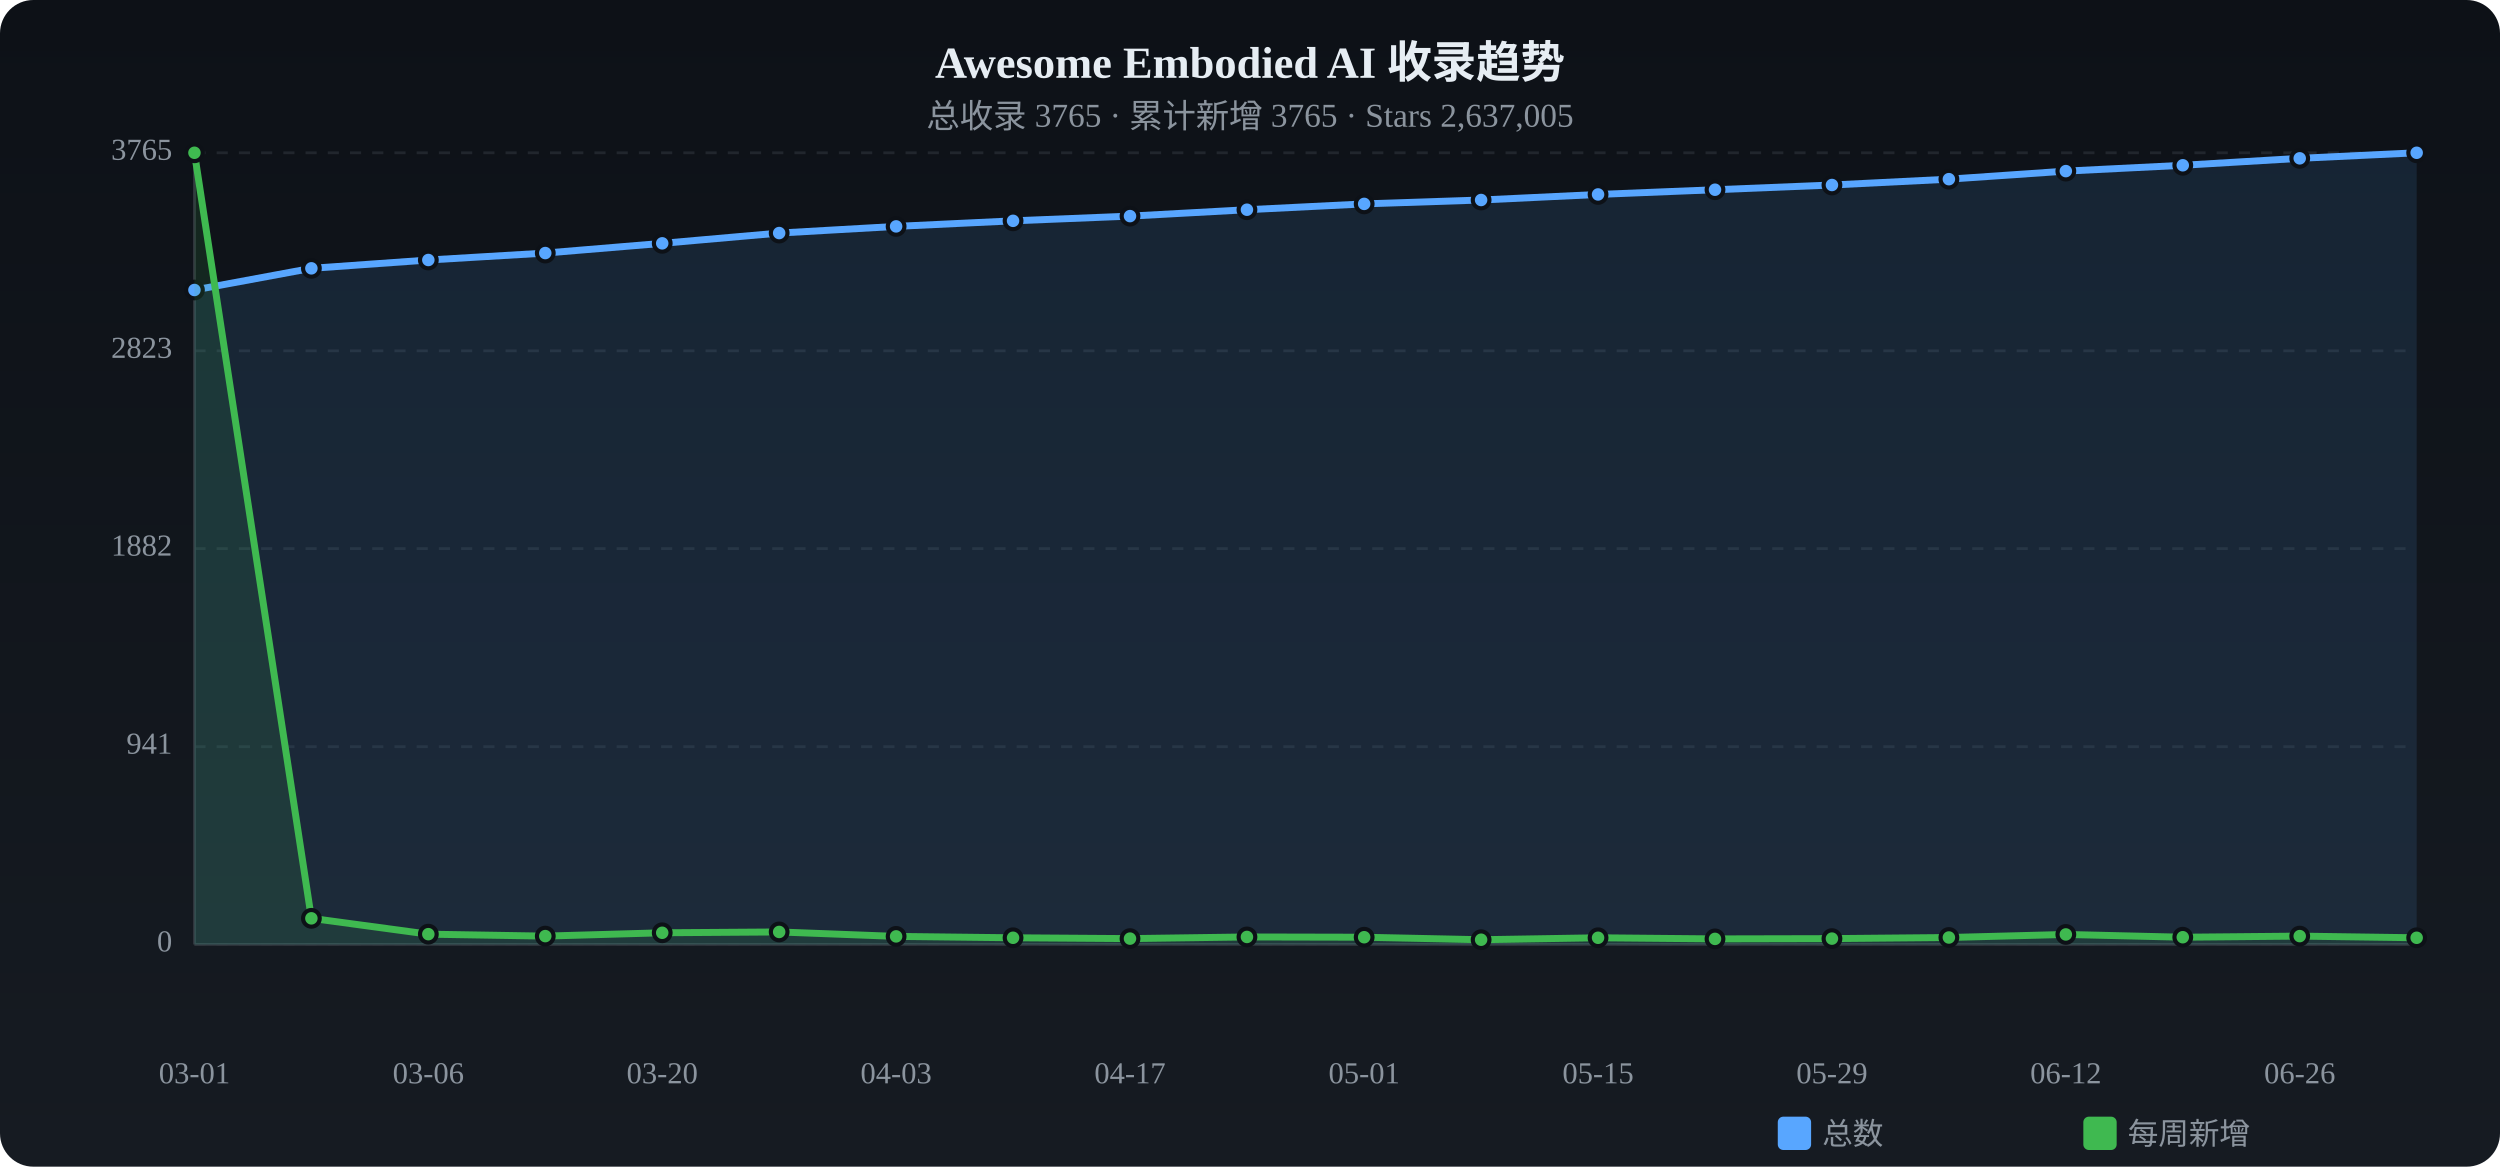
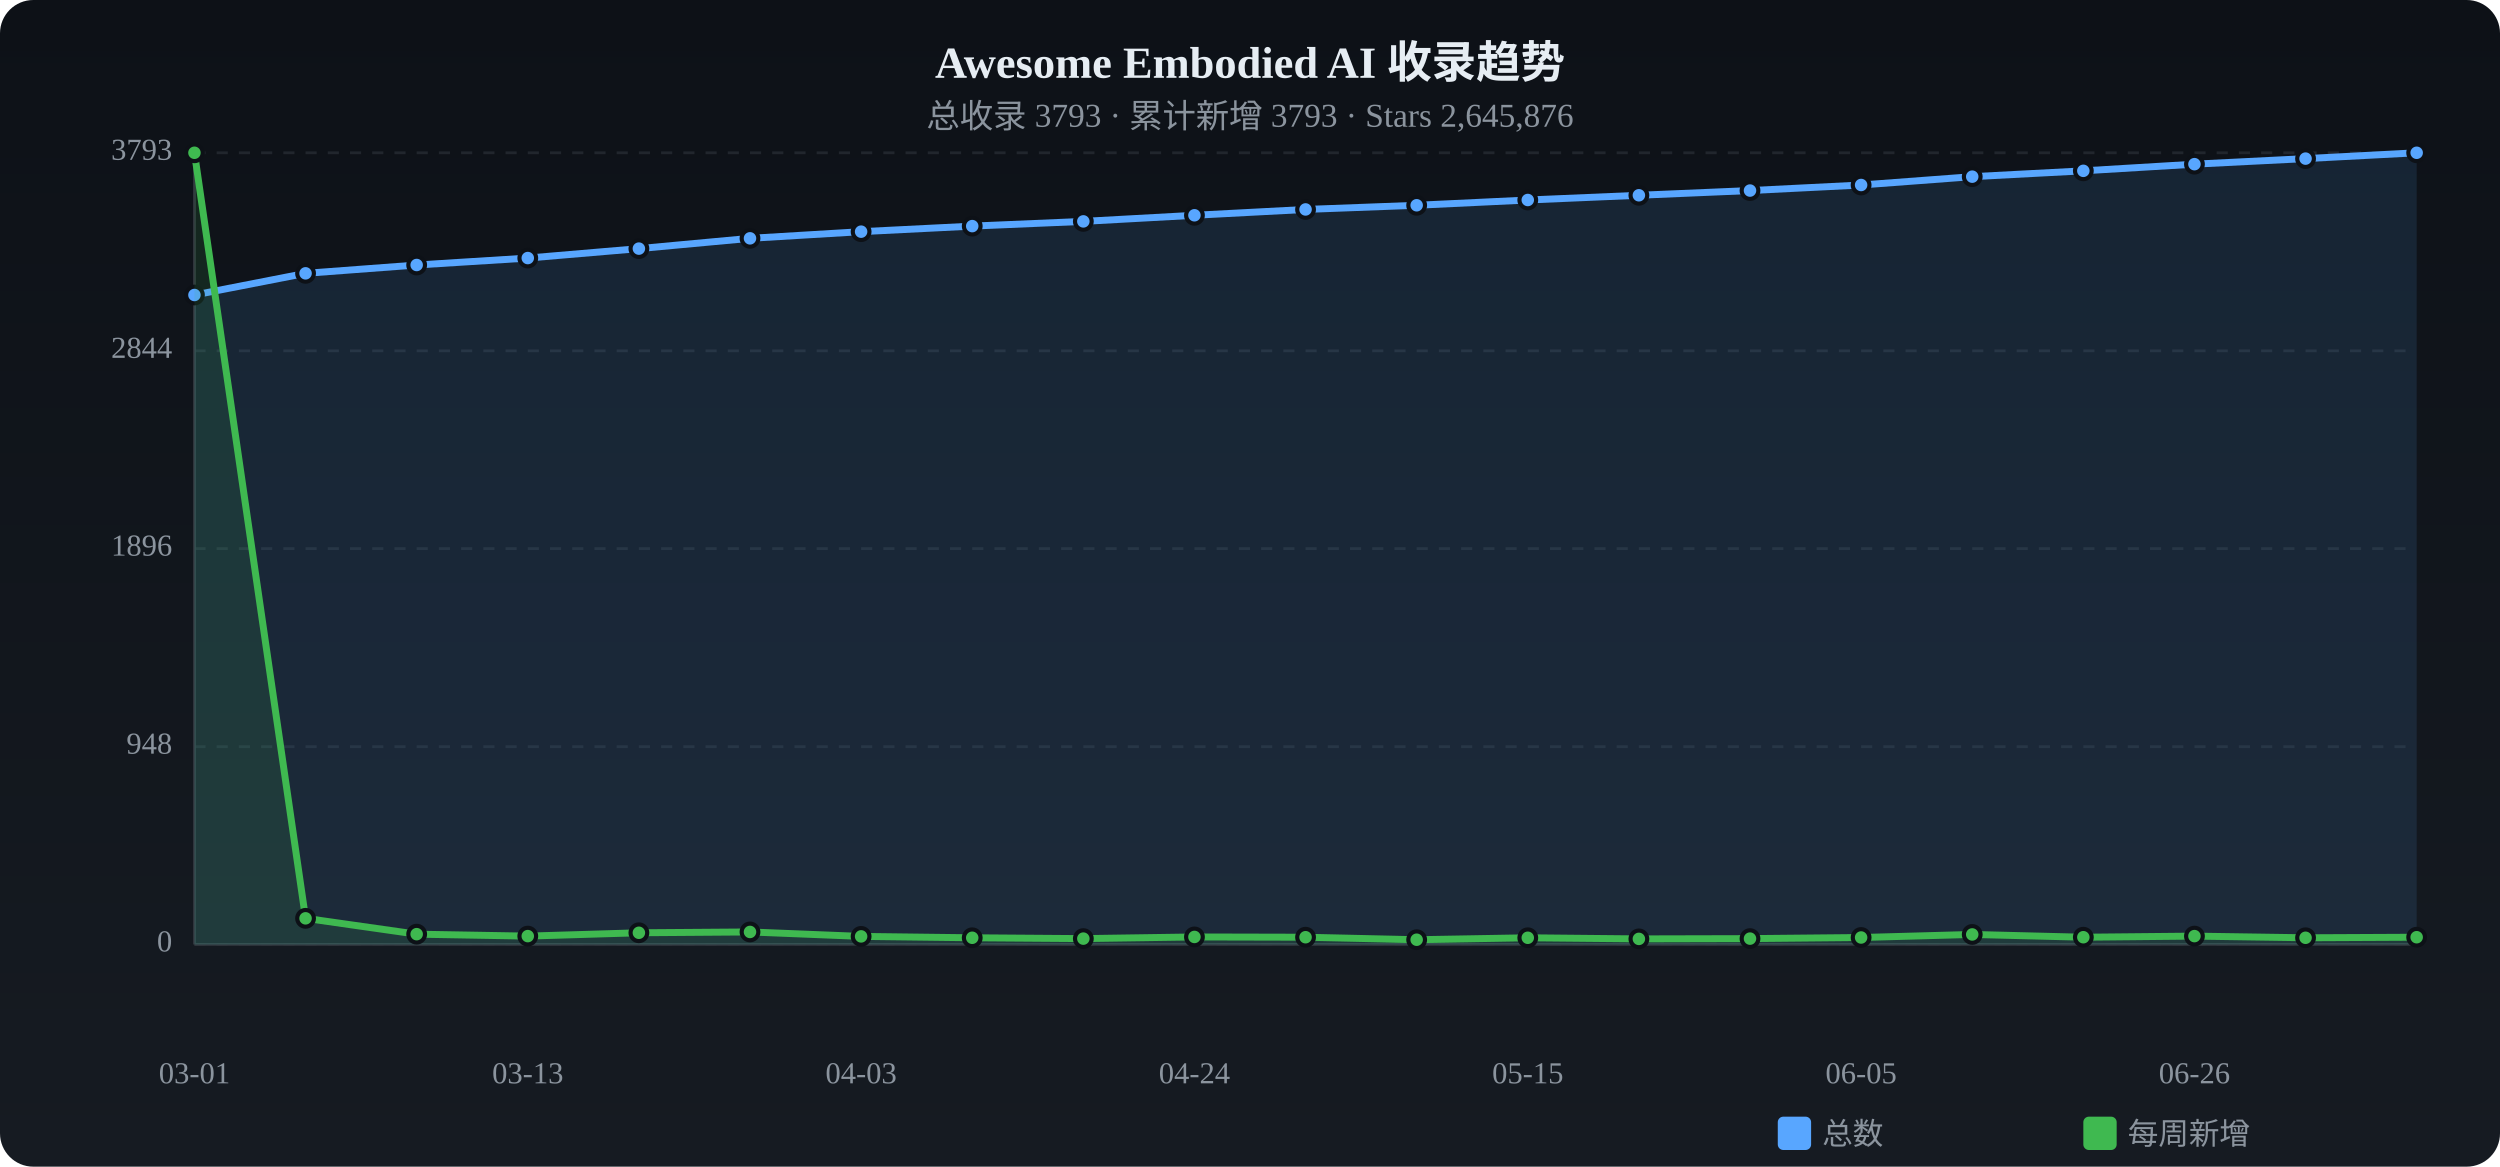
<svg xmlns="http://www.w3.org/2000/svg" viewBox="0 0 900 420" width="900" height="420">
  <defs>
    <linearGradient id="tbg" x1="0%" y1="0%" x2="0%" y2="100%">
      <stop offset="0%" stop-color="#0d1117" />
      <stop offset="100%" stop-color="#161b22" />
    </linearGradient>
  </defs>
  <rect width="900" height="420" rx="12" fill="url(#tbg)" />
  <text x="450.0" y="28" text-anchor="middle" fill="#e6edf3" font-size="16" font-weight="bold">Awesome Embodied AI 收录趋势</text>
-   <text x="450.0" y="46" text-anchor="middle" fill="#8b949e" font-size="12">总收录 3765 · 累计新增 3765 · Stars 2,637,005</text>
+   <text x="450.0" y="46" text-anchor="middle" fill="#8b949e" font-size="12">总收录 3793 · 累计新增 3793 · Stars 2,645,876</text>
  <text x="62" y="340.0" text-anchor="end" fill="#8b949e" font-size="11" dominant-baseline="middle">0</text>
  <line x1="70" y1="340.0" x2="870" y2="340.0" stroke="#21262d" stroke-dasharray="4 4" />
-   <text x="62" y="268.8" text-anchor="end" fill="#8b949e" font-size="11" dominant-baseline="middle">941</text>
+   <text x="62" y="268.8" text-anchor="end" fill="#8b949e" font-size="11" dominant-baseline="middle">948</text>
  <line x1="70" y1="268.8" x2="870" y2="268.8" stroke="#21262d" stroke-dasharray="4 4" />
-   <text x="62" y="197.5" text-anchor="end" fill="#8b949e" font-size="11" dominant-baseline="middle">1882</text>
+   <text x="62" y="197.5" text-anchor="end" fill="#8b949e" font-size="11" dominant-baseline="middle">1896</text>
  <line x1="70" y1="197.5" x2="870" y2="197.5" stroke="#21262d" stroke-dasharray="4 4" />
-   <text x="62" y="126.3" text-anchor="end" fill="#8b949e" font-size="11" dominant-baseline="middle">2823</text>
+   <text x="62" y="126.3" text-anchor="end" fill="#8b949e" font-size="11" dominant-baseline="middle">2844</text>
  <line x1="70" y1="126.3" x2="870" y2="126.3" stroke="#21262d" stroke-dasharray="4 4" />
-   <text x="62" y="55.0" text-anchor="end" fill="#8b949e" font-size="11" dominant-baseline="middle">3765</text>
+   <text x="62" y="55.0" text-anchor="end" fill="#8b949e" font-size="11" dominant-baseline="middle">3793</text>
  <line x1="70" y1="55.0" x2="870" y2="55.0" stroke="#21262d" stroke-dasharray="4 4" />
  <line x1="70" y1="55" x2="70" y2="340" stroke="#30363d" />
  <line x1="70" y1="340" x2="870" y2="340" stroke="#30363d" />
-   <path d="M70.0,104.4 L112.1,96.6 L154.2,93.6 L196.3,91.1 L238.4,87.6 L280.5,83.9 L322.6,81.5 L364.7,79.5 L406.8,77.8 L448.9,75.5 L491.1,73.4 L533.2,72.0 L575.3,70.0 L617.4,68.3 L659.5,66.6 L701.6,64.5 L743.7,61.6 L785.8,59.5 L827.9,57.0 L870.0,55.0 L870.0,340 L70.0,340 Z" fill="#58a6ff" opacity="0.12" />
-   <polyline points="70.0,104.4 112.1,96.6 154.2,93.6 196.3,91.1 238.4,87.6 280.5,83.9 322.6,81.5 364.7,79.5 406.8,77.8 448.9,75.5 491.1,73.4 533.2,72.0 575.3,70.0 617.4,68.3 659.5,66.6 701.6,64.5 743.7,61.6 785.8,59.5 827.9,57.0 870.0,55.0" fill="none" stroke="#58a6ff" stroke-width="2.5" stroke-linecap="round" stroke-linejoin="round" />
-   <circle cx="70.0" cy="104.4" r="3" fill="#58a6ff" stroke="#0d1117" stroke-width="1.5" />
-   <circle cx="112.1" cy="96.6" r="3" fill="#58a6ff" stroke="#0d1117" stroke-width="1.5" />
-   <circle cx="154.2" cy="93.6" r="3" fill="#58a6ff" stroke="#0d1117" stroke-width="1.5" />
-   <circle cx="196.3" cy="91.1" r="3" fill="#58a6ff" stroke="#0d1117" stroke-width="1.5" />
-   <circle cx="238.4" cy="87.6" r="3" fill="#58a6ff" stroke="#0d1117" stroke-width="1.5" />
-   <circle cx="280.5" cy="83.9" r="3" fill="#58a6ff" stroke="#0d1117" stroke-width="1.5" />
-   <circle cx="322.6" cy="81.5" r="3" fill="#58a6ff" stroke="#0d1117" stroke-width="1.5" />
-   <circle cx="364.7" cy="79.5" r="3" fill="#58a6ff" stroke="#0d1117" stroke-width="1.5" />
-   <circle cx="406.8" cy="77.8" r="3" fill="#58a6ff" stroke="#0d1117" stroke-width="1.5" />
-   <circle cx="448.9" cy="75.5" r="3" fill="#58a6ff" stroke="#0d1117" stroke-width="1.5" />
-   <circle cx="491.1" cy="73.4" r="3" fill="#58a6ff" stroke="#0d1117" stroke-width="1.5" />
-   <circle cx="533.2" cy="72.0" r="3" fill="#58a6ff" stroke="#0d1117" stroke-width="1.5" />
-   <circle cx="575.3" cy="70.0" r="3" fill="#58a6ff" stroke="#0d1117" stroke-width="1.5" />
-   <circle cx="617.4" cy="68.3" r="3" fill="#58a6ff" stroke="#0d1117" stroke-width="1.5" />
-   <circle cx="659.5" cy="66.6" r="3" fill="#58a6ff" stroke="#0d1117" stroke-width="1.5" />
-   <circle cx="701.6" cy="64.5" r="3" fill="#58a6ff" stroke="#0d1117" stroke-width="1.5" />
-   <circle cx="743.7" cy="61.6" r="3" fill="#58a6ff" stroke="#0d1117" stroke-width="1.5" />
-   <circle cx="785.8" cy="59.5" r="3" fill="#58a6ff" stroke="#0d1117" stroke-width="1.5" />
-   <circle cx="827.9" cy="57.0" r="3" fill="#58a6ff" stroke="#0d1117" stroke-width="1.5" />
+   <path d="M70.0,106.2 L110.0,98.4 L150.0,95.4 L190.0,92.9 L230.0,89.5 L270.0,85.8 L310.0,83.4 L350.0,81.4 L390.0,79.7 L430.0,77.5 L470.0,75.4 L510.0,73.9 L550.0,72.0 L590.0,70.3 L630.0,68.6 L670.0,66.6 L710.0,63.6 L750.0,61.5 L790.0,59.1 L830.0,57.1 L870.0,55.0 L870.0,340 L70.0,340 Z" fill="#58a6ff" opacity="0.12" />
+   <polyline points="70.0,106.2 110.0,98.4 150.0,95.4 190.0,92.9 230.0,89.5 270.0,85.8 310.0,83.4 350.0,81.4 390.0,79.7 430.0,77.5 470.0,75.4 510.0,73.9 550.0,72.0 590.0,70.3 630.0,68.6 670.0,66.6 710.0,63.6 750.0,61.5 790.0,59.1 830.0,57.1 870.0,55.0" fill="none" stroke="#58a6ff" stroke-width="2.5" stroke-linecap="round" stroke-linejoin="round" />
+   <circle cx="70.0" cy="106.2" r="3" fill="#58a6ff" stroke="#0d1117" stroke-width="1.5" />
+   <circle cx="110.0" cy="98.4" r="3" fill="#58a6ff" stroke="#0d1117" stroke-width="1.5" />
+   <circle cx="150.0" cy="95.4" r="3" fill="#58a6ff" stroke="#0d1117" stroke-width="1.5" />
+   <circle cx="190.0" cy="92.9" r="3" fill="#58a6ff" stroke="#0d1117" stroke-width="1.5" />
+   <circle cx="230.0" cy="89.5" r="3" fill="#58a6ff" stroke="#0d1117" stroke-width="1.5" />
+   <circle cx="270.0" cy="85.8" r="3" fill="#58a6ff" stroke="#0d1117" stroke-width="1.5" />
+   <circle cx="310.0" cy="83.4" r="3" fill="#58a6ff" stroke="#0d1117" stroke-width="1.5" />
+   <circle cx="350.0" cy="81.4" r="3" fill="#58a6ff" stroke="#0d1117" stroke-width="1.5" />
+   <circle cx="390.0" cy="79.7" r="3" fill="#58a6ff" stroke="#0d1117" stroke-width="1.5" />
+   <circle cx="430.0" cy="77.5" r="3" fill="#58a6ff" stroke="#0d1117" stroke-width="1.5" />
+   <circle cx="470.0" cy="75.4" r="3" fill="#58a6ff" stroke="#0d1117" stroke-width="1.5" />
+   <circle cx="510.0" cy="73.9" r="3" fill="#58a6ff" stroke="#0d1117" stroke-width="1.5" />
+   <circle cx="550.0" cy="72.0" r="3" fill="#58a6ff" stroke="#0d1117" stroke-width="1.5" />
+   <circle cx="590.0" cy="70.3" r="3" fill="#58a6ff" stroke="#0d1117" stroke-width="1.5" />
+   <circle cx="630.0" cy="68.6" r="3" fill="#58a6ff" stroke="#0d1117" stroke-width="1.5" />
+   <circle cx="670.0" cy="66.6" r="3" fill="#58a6ff" stroke="#0d1117" stroke-width="1.5" />
+   <circle cx="710.0" cy="63.6" r="3" fill="#58a6ff" stroke="#0d1117" stroke-width="1.5" />
+   <circle cx="750.0" cy="61.5" r="3" fill="#58a6ff" stroke="#0d1117" stroke-width="1.5" />
+   <circle cx="790.0" cy="59.1" r="3" fill="#58a6ff" stroke="#0d1117" stroke-width="1.5" />
+   <circle cx="830.0" cy="57.1" r="3" fill="#58a6ff" stroke="#0d1117" stroke-width="1.5" />
  <circle cx="870.0" cy="55.0" r="3" fill="#58a6ff" stroke="#0d1117" stroke-width="1.5" />
-   <path d="M70.0,55.0 L112.1,330.6 L154.2,336.3 L196.3,337.0 L238.4,335.8 L280.5,335.5 L322.6,337.1 L364.7,337.6 L406.8,337.9 L448.9,337.3 L491.1,337.4 L533.2,338.3 L575.3,337.6 L617.4,338.0 L659.5,337.9 L701.6,337.5 L743.7,336.4 L785.8,337.4 L827.9,337.0 L870.0,337.6 L870.0,340 L70.0,340 Z" fill="#3fb950" opacity="0.12" />
-   <polyline points="70.0,55.0 112.1,330.6 154.2,336.3 196.3,337.0 238.4,335.8 280.5,335.5 322.6,337.1 364.7,337.6 406.8,337.9 448.9,337.3 491.1,337.4 533.2,338.3 575.3,337.6 617.4,338.0 659.5,337.9 701.6,337.5 743.7,336.4 785.8,337.4 827.9,337.0 870.0,337.6" fill="none" stroke="#3fb950" stroke-width="2.5" stroke-linecap="round" stroke-linejoin="round" />
+   <path d="M70.0,55.0 L110.0,330.6 L150.0,336.3 L190.0,337.0 L230.0,335.8 L270.0,335.5 L310.0,337.1 L350.0,337.6 L390.0,337.9 L430.0,337.3 L470.0,337.4 L510.0,338.3 L550.0,337.6 L590.0,338.0 L630.0,337.9 L670.0,337.5 L710.0,336.4 L750.0,337.4 L790.0,337.0 L830.0,337.6 L870.0,337.4 L870.0,340 L70.0,340 Z" fill="#3fb950" opacity="0.12" />
+   <polyline points="70.0,55.0 110.0,330.6 150.0,336.3 190.0,337.0 230.0,335.8 270.0,335.5 310.0,337.1 350.0,337.6 390.0,337.9 430.0,337.3 470.0,337.4 510.0,338.3 550.0,337.6 590.0,338.0 630.0,337.9 670.0,337.5 710.0,336.4 750.0,337.4 790.0,337.0 830.0,337.6 870.0,337.4" fill="none" stroke="#3fb950" stroke-width="2.5" stroke-linecap="round" stroke-linejoin="round" />
  <circle cx="70.0" cy="55.0" r="3" fill="#3fb950" stroke="#0d1117" stroke-width="1.5" />
-   <circle cx="112.1" cy="330.6" r="3" fill="#3fb950" stroke="#0d1117" stroke-width="1.5" />
-   <circle cx="154.2" cy="336.3" r="3" fill="#3fb950" stroke="#0d1117" stroke-width="1.5" />
-   <circle cx="196.3" cy="337.0" r="3" fill="#3fb950" stroke="#0d1117" stroke-width="1.5" />
-   <circle cx="238.4" cy="335.8" r="3" fill="#3fb950" stroke="#0d1117" stroke-width="1.5" />
-   <circle cx="280.5" cy="335.5" r="3" fill="#3fb950" stroke="#0d1117" stroke-width="1.5" />
-   <circle cx="322.6" cy="337.1" r="3" fill="#3fb950" stroke="#0d1117" stroke-width="1.5" />
-   <circle cx="364.7" cy="337.6" r="3" fill="#3fb950" stroke="#0d1117" stroke-width="1.5" />
-   <circle cx="406.8" cy="337.9" r="3" fill="#3fb950" stroke="#0d1117" stroke-width="1.5" />
-   <circle cx="448.9" cy="337.3" r="3" fill="#3fb950" stroke="#0d1117" stroke-width="1.5" />
-   <circle cx="491.1" cy="337.4" r="3" fill="#3fb950" stroke="#0d1117" stroke-width="1.5" />
-   <circle cx="533.2" cy="338.3" r="3" fill="#3fb950" stroke="#0d1117" stroke-width="1.5" />
-   <circle cx="575.3" cy="337.6" r="3" fill="#3fb950" stroke="#0d1117" stroke-width="1.5" />
-   <circle cx="617.4" cy="338.0" r="3" fill="#3fb950" stroke="#0d1117" stroke-width="1.5" />
-   <circle cx="659.5" cy="337.9" r="3" fill="#3fb950" stroke="#0d1117" stroke-width="1.5" />
-   <circle cx="701.6" cy="337.5" r="3" fill="#3fb950" stroke="#0d1117" stroke-width="1.5" />
-   <circle cx="743.7" cy="336.4" r="3" fill="#3fb950" stroke="#0d1117" stroke-width="1.5" />
-   <circle cx="785.8" cy="337.4" r="3" fill="#3fb950" stroke="#0d1117" stroke-width="1.5" />
-   <circle cx="827.9" cy="337.0" r="3" fill="#3fb950" stroke="#0d1117" stroke-width="1.5" />
-   <circle cx="870.0" cy="337.6" r="3" fill="#3fb950" stroke="#0d1117" stroke-width="1.5" />
+   <circle cx="110.0" cy="330.6" r="3" fill="#3fb950" stroke="#0d1117" stroke-width="1.5" />
+   <circle cx="150.0" cy="336.3" r="3" fill="#3fb950" stroke="#0d1117" stroke-width="1.5" />
+   <circle cx="190.0" cy="337.0" r="3" fill="#3fb950" stroke="#0d1117" stroke-width="1.5" />
+   <circle cx="230.0" cy="335.8" r="3" fill="#3fb950" stroke="#0d1117" stroke-width="1.5" />
+   <circle cx="270.0" cy="335.5" r="3" fill="#3fb950" stroke="#0d1117" stroke-width="1.5" />
+   <circle cx="310.0" cy="337.1" r="3" fill="#3fb950" stroke="#0d1117" stroke-width="1.5" />
+   <circle cx="350.0" cy="337.6" r="3" fill="#3fb950" stroke="#0d1117" stroke-width="1.5" />
+   <circle cx="390.0" cy="337.9" r="3" fill="#3fb950" stroke="#0d1117" stroke-width="1.5" />
+   <circle cx="430.0" cy="337.3" r="3" fill="#3fb950" stroke="#0d1117" stroke-width="1.5" />
+   <circle cx="470.0" cy="337.4" r="3" fill="#3fb950" stroke="#0d1117" stroke-width="1.5" />
+   <circle cx="510.0" cy="338.3" r="3" fill="#3fb950" stroke="#0d1117" stroke-width="1.5" />
+   <circle cx="550.0" cy="337.6" r="3" fill="#3fb950" stroke="#0d1117" stroke-width="1.5" />
+   <circle cx="590.0" cy="338.0" r="3" fill="#3fb950" stroke="#0d1117" stroke-width="1.5" />
+   <circle cx="630.0" cy="337.9" r="3" fill="#3fb950" stroke="#0d1117" stroke-width="1.5" />
+   <circle cx="670.0" cy="337.5" r="3" fill="#3fb950" stroke="#0d1117" stroke-width="1.5" />
+   <circle cx="710.0" cy="336.4" r="3" fill="#3fb950" stroke="#0d1117" stroke-width="1.5" />
+   <circle cx="750.0" cy="337.4" r="3" fill="#3fb950" stroke="#0d1117" stroke-width="1.5" />
+   <circle cx="790.0" cy="337.0" r="3" fill="#3fb950" stroke="#0d1117" stroke-width="1.5" />
+   <circle cx="830.0" cy="337.6" r="3" fill="#3fb950" stroke="#0d1117" stroke-width="1.5" />
+   <circle cx="870.0" cy="337.4" r="3" fill="#3fb950" stroke="#0d1117" stroke-width="1.5" />
  <text x="70.0" y="390" text-anchor="middle" fill="#8b949e" font-size="11">03-01</text>
-   <text x="154.2" y="390" text-anchor="middle" fill="#8b949e" font-size="11">03-06</text>
-   <text x="238.4" y="390" text-anchor="middle" fill="#8b949e" font-size="11">03-20</text>
-   <text x="322.6" y="390" text-anchor="middle" fill="#8b949e" font-size="11">04-03</text>
-   <text x="406.8" y="390" text-anchor="middle" fill="#8b949e" font-size="11">04-17</text>
-   <text x="491.1" y="390" text-anchor="middle" fill="#8b949e" font-size="11">05-01</text>
-   <text x="575.3" y="390" text-anchor="middle" fill="#8b949e" font-size="11">05-15</text>
-   <text x="659.5" y="390" text-anchor="middle" fill="#8b949e" font-size="11">05-29</text>
-   <text x="743.7" y="390" text-anchor="middle" fill="#8b949e" font-size="11">06-12</text>
-   <text x="827.9" y="390" text-anchor="middle" fill="#8b949e" font-size="11">06-26</text>
+   <text x="190.0" y="390" text-anchor="middle" fill="#8b949e" font-size="11">03-13</text>
+   <text x="310.0" y="390" text-anchor="middle" fill="#8b949e" font-size="11">04-03</text>
+   <text x="430.0" y="390" text-anchor="middle" fill="#8b949e" font-size="11">04-24</text>
+   <text x="550.0" y="390" text-anchor="middle" fill="#8b949e" font-size="11">05-15</text>
+   <text x="670.0" y="390" text-anchor="middle" fill="#8b949e" font-size="11">06-05</text>
+   <text x="790.0" y="390" text-anchor="middle" fill="#8b949e" font-size="11">06-26</text>
  <rect x="640" y="402" width="12" height="12" rx="2" fill="#58a6ff" />
  <text x="656" y="412" fill="#8b949e" font-size="11">总数</text>
  <rect x="750" y="402" width="12" height="12" rx="2" fill="#3fb950" />
  <text x="766" y="412" fill="#8b949e" font-size="11">每周新增</text>
</svg>
